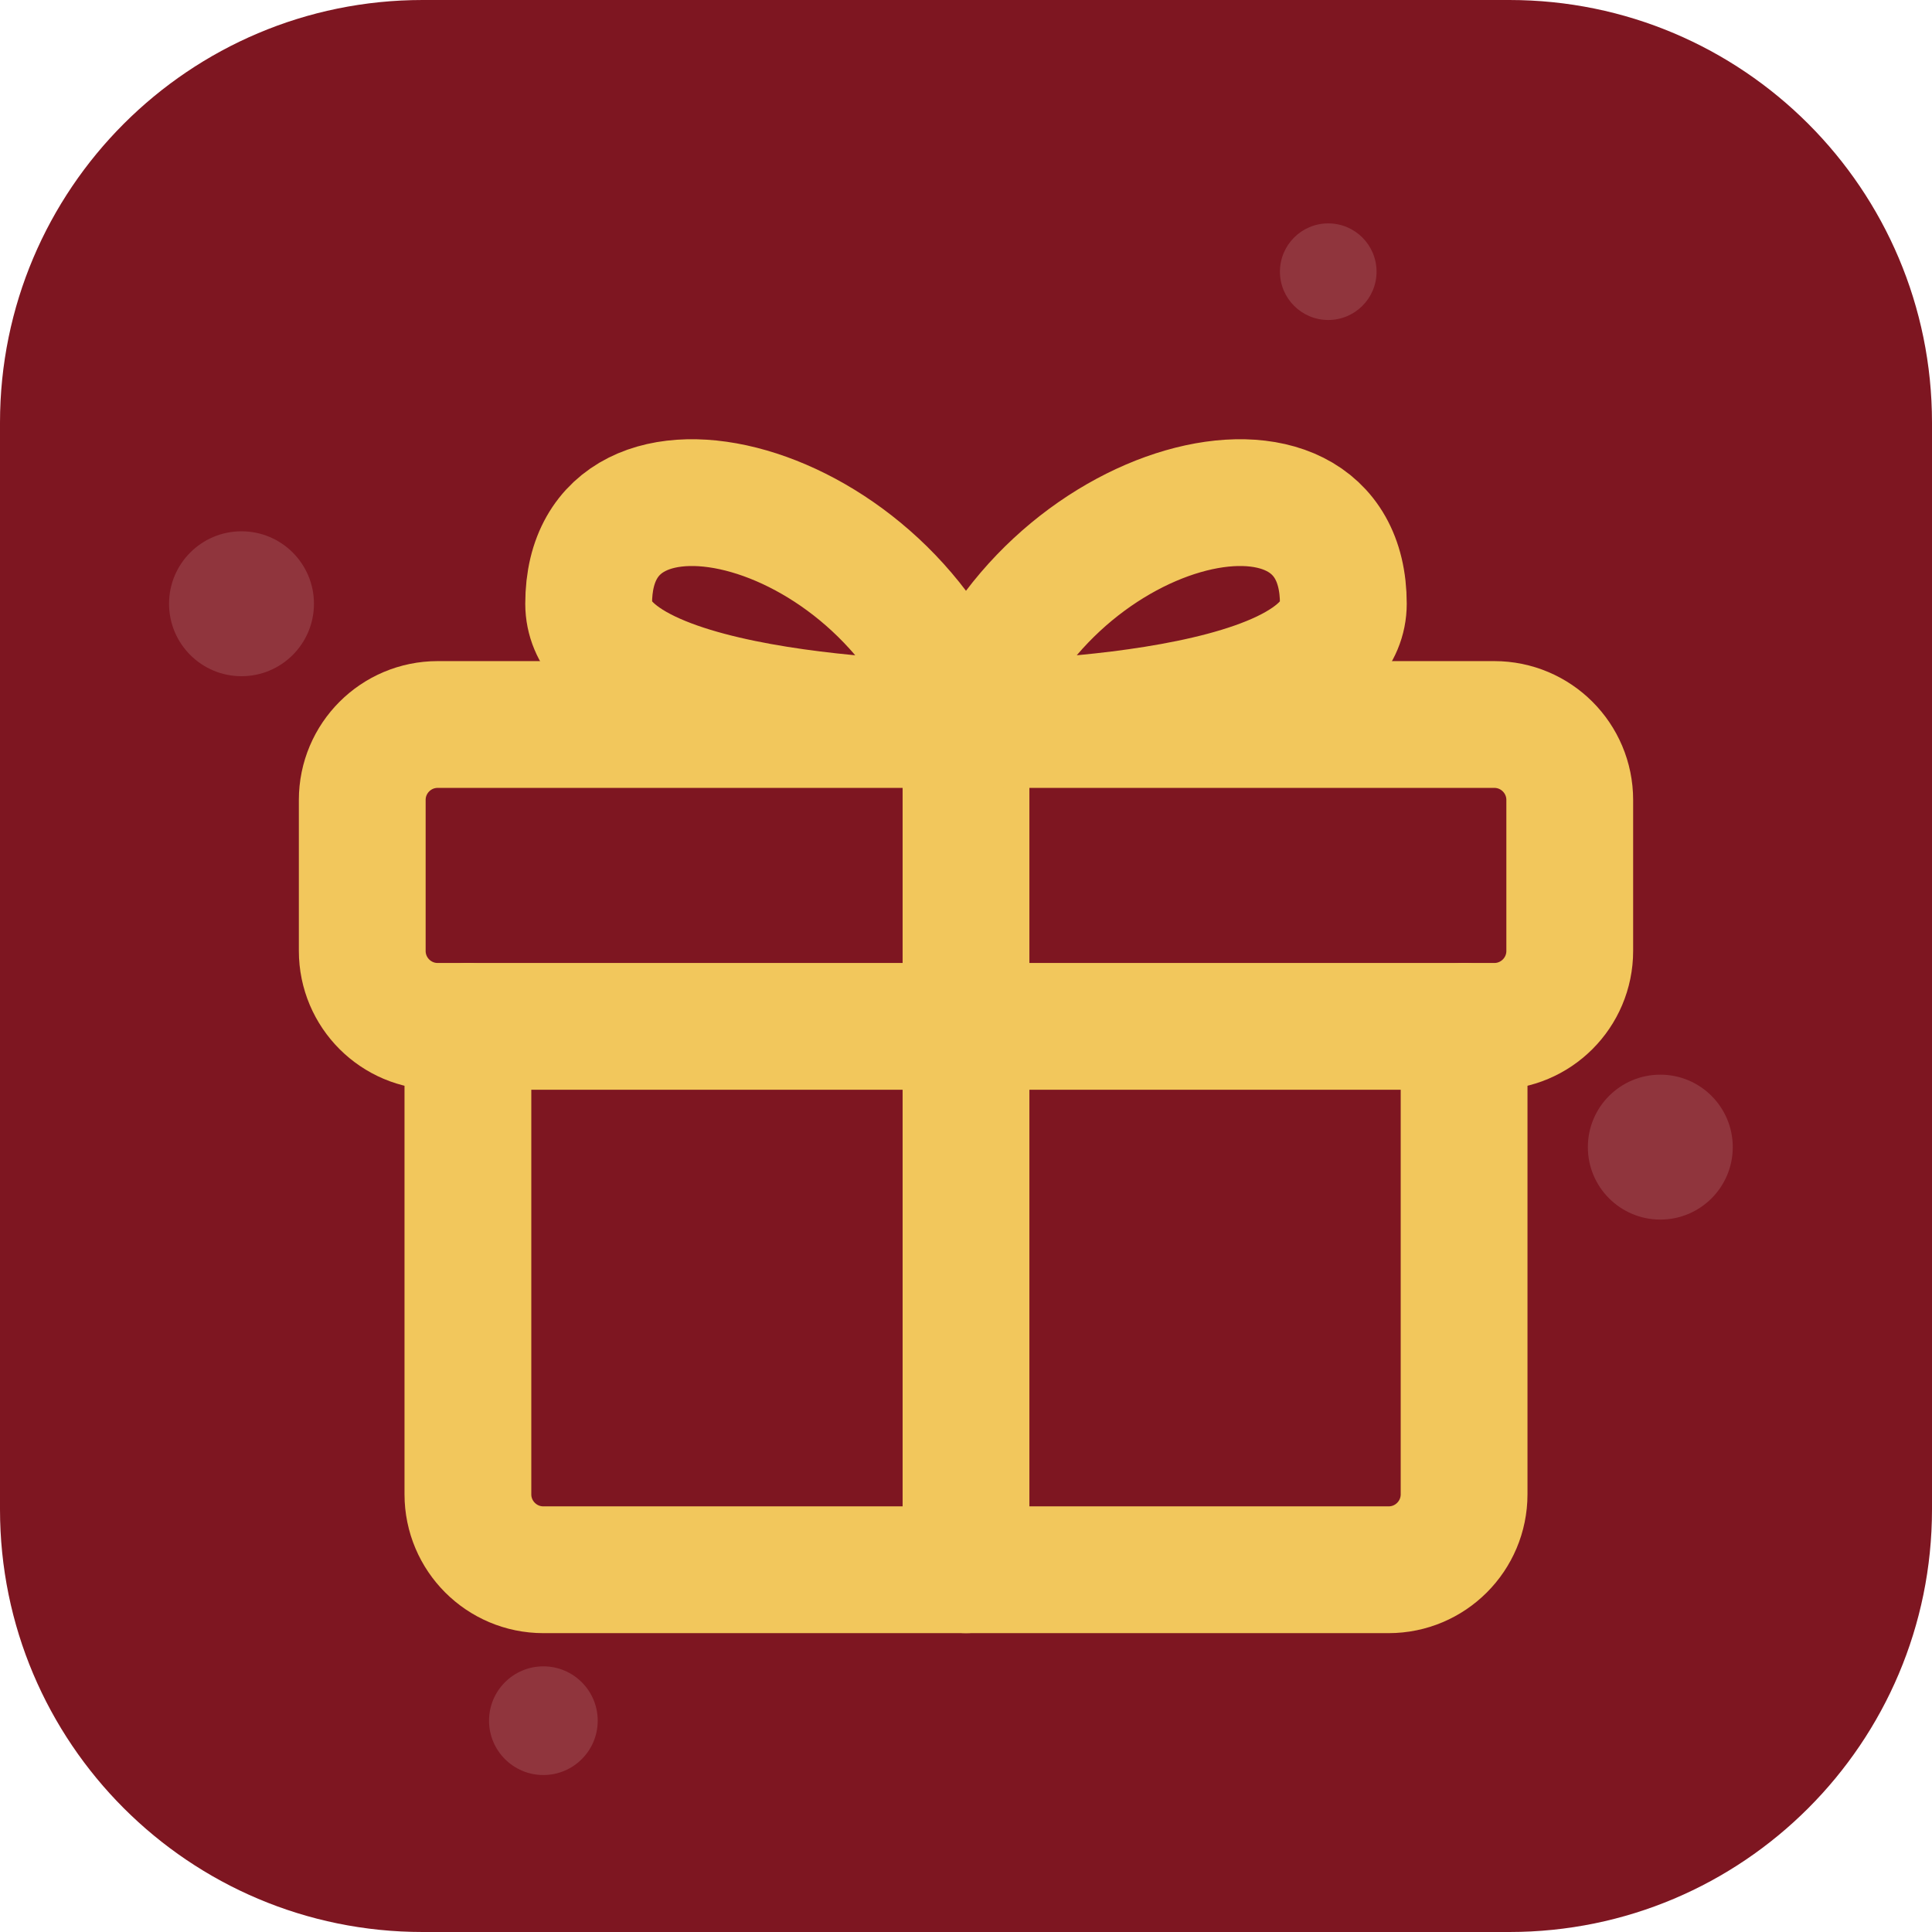
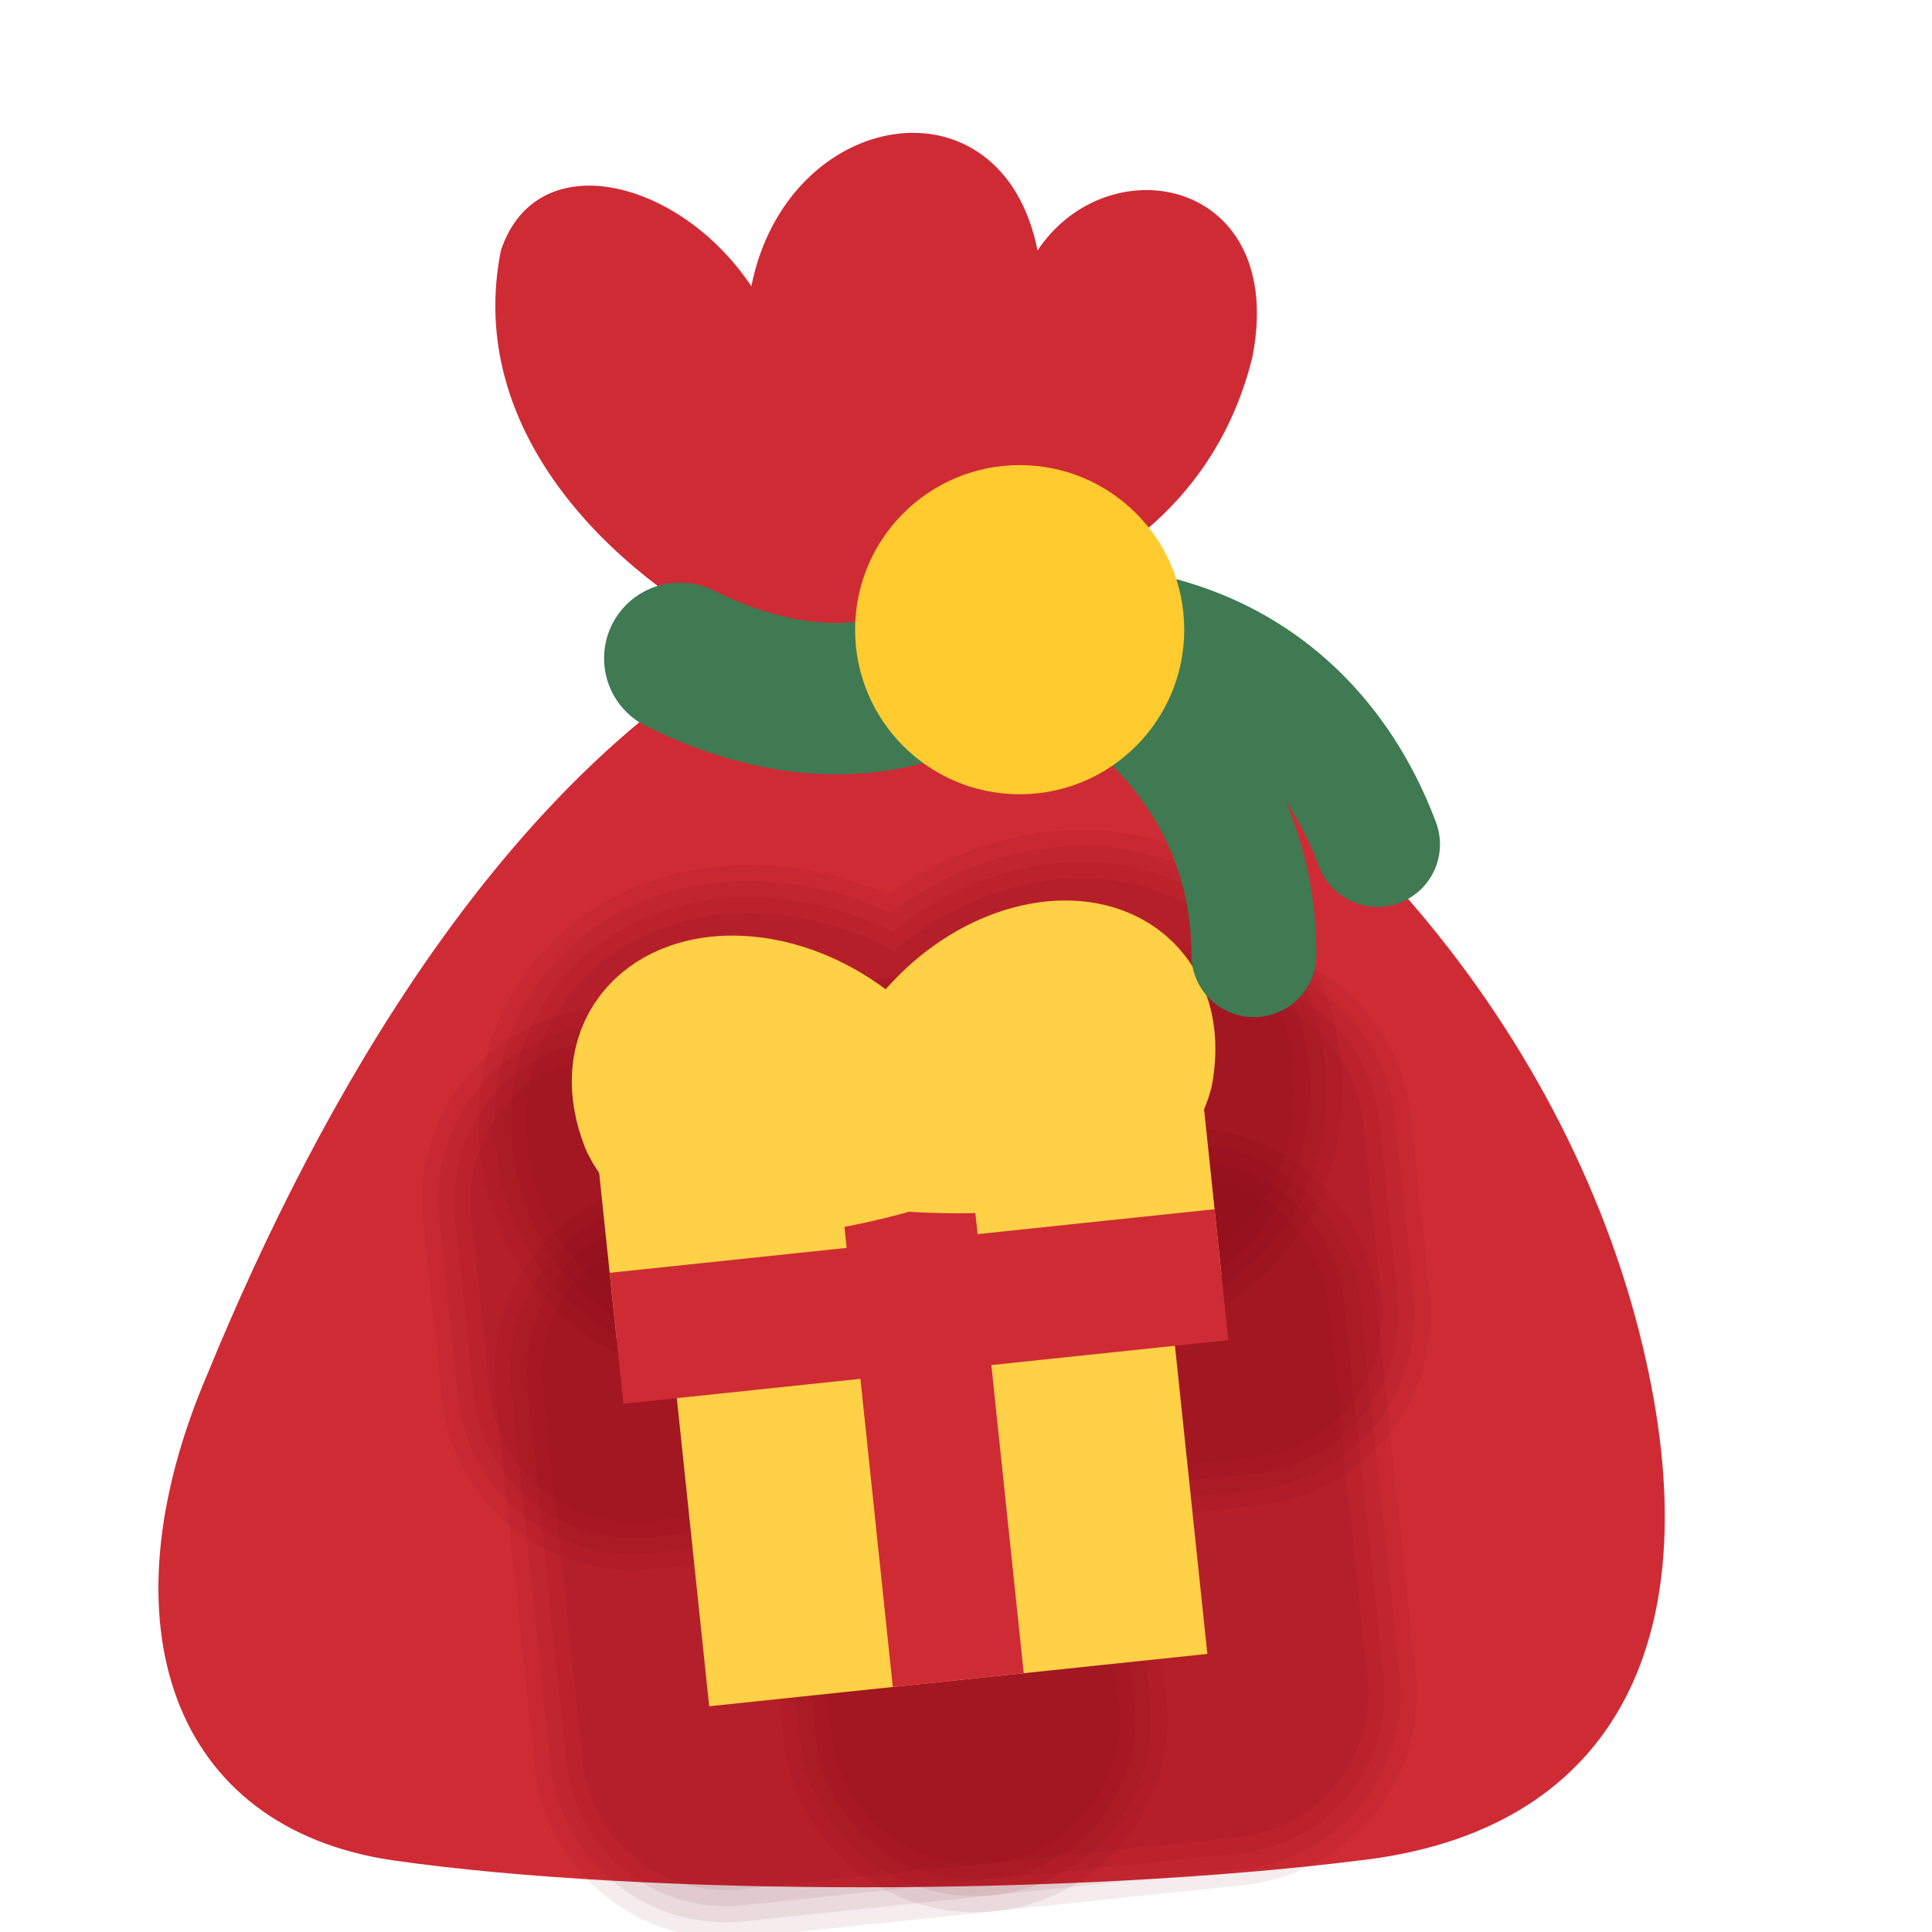
- <svg xmlns="http://www.w3.org/2000/svg" viewBox="0 0 64 64">
-   <rect width="64" height="64" rx="14" fill="#7E1621" />
-   <g fill="#FFF9EE" fill-opacity=".14">
-     <circle cx="8" cy="20" r="2.4" />
-     <circle cx="55" cy="38" r="2.4" />
-     <circle cx="18" cy="57" r="1.8" />
-     <circle cx="44" cy="9" r="1.6" />
-   </g>
-   <g fill="none" stroke="#F2C75C" stroke-width="4.2" stroke-linecap="round" stroke-linejoin="round">
-     <rect x="12" y="24" width="40" height="10" rx="2.5" />
-     <path d="M15.5 34v15.5a2.5 2.5 0 0 0 2.5 2.5h28a2.5 2.5 0 0 0 2.5-2.5V34" />
-     <path d="M32 24v28" />
-     <path d="M32 24c-2.5-7.5-12.5-10-12.5-4 0 4 12.5 4 12.5 4zm0 0c2.5-7.5 12.5-10 12.5-4 0 4-12.5 4-12.5 4z" />
+ <svg xmlns="http://www.w3.org/2000/svg" viewBox="0 0 54 54" width="54" height="54">
+   <g transform="translate(0.00 0.00) scale(1) translate(-6 -6)">
+     <path d="M27 24C23 22 19 18 20 13c1-3 5-2 7 1 1-5 7-6 8-1 2-3 7-2 6 3-1 4-4 6-7 7C43 26.5 50 35 52 44c1.8 8-1 13.2-8 14-8 1-20 1-27 0-6.2-.9-8.2-6.6-5.2-13.6 3.2-7.8 8.2-16.4 15.2-20.4z" fill="#CF2B35" />
+     <g transform="translate(-1 0.5) rotate(-6 33 45)">
+       <g transform="translate(0.35 1.15)" fill="none" stroke="#6E0B14" stroke-linecap="round" stroke-linejoin="round">
+         <g stroke-opacity="0.075" stroke-width="8.06">
+           <path d="M24.5 37h17v5h-17z" />
+           <path d="M26 42h14v10.5H26z" />
+           <path d="M33 37v15.5" />
+           <path d="M33 37c-2-4.6-7.6-4.6-6.6-1 .8 2.2 6.6 1 6.6 1zm0 0c2-4.6 7.6-4.6 6.6-1-.8 2.2-6.6 1-6.6 1z" />
+         </g>
+         <g stroke-opacity="0.075" stroke-width="8.96">
+           <path d="M24.5 37h17v5h-17z" />
+           <path d="M26 42h14v10.5H26z" />
+           <path d="M33 37v15.5" />
+           <path d="M33 37c-2-4.6-7.6-4.6-6.6-1 .8 2.2 6.6 1 6.6 1zm0 0c2-4.6 7.6-4.6 6.6-1-.8 2.2-6.6 1-6.6 1z" />
+         </g>
+         <g stroke-opacity="0.075" stroke-width="9.86">
+           <path d="M24.5 37h17v5h-17z" />
+           <path d="M26 42h14v10.5H26z" />
+           <path d="M33 37v15.5" />
+           <path d="M33 37c-2-4.6-7.6-4.6-6.6-1 .8 2.2 6.6 1 6.6 1zm0 0c2-4.6 7.6-4.6 6.6-1-.8 2.2-6.6 1-6.6 1z" />
+         </g>
+         <g stroke-opacity="0.075" stroke-width="10.76">
+           <path d="M24.5 37h17v5h-17z" />
+           <path d="M26 42h14v10.5H26z" />
+           <path d="M33 37v15.5" />
+           <path d="M33 37c-2-4.6-7.6-4.6-6.6-1 .8 2.2 6.6 1 6.6 1zm0 0c2-4.6 7.6-4.6 6.6-1-.8 2.2-6.6 1-6.6 1z" />
+         </g>
+       </g>
+       <path d="M24.5 37h17v5h-17z" fill="#FFD146" />
+       <path d="M26 42h14v10.5H26z" fill="#FFD146" />
+       <g fill="none" stroke="#CF2B35" stroke-width="3.68">
+         <path d="M33 37v15.5" />
+         <path d="M24.5 42h17" />
+       </g>
+       <path d="M33 37c-2-4.6-7.6-4.6-6.6-1 .8 2.2 6.6 1 6.6 1zm0 0c2-4.6 7.6-4.6 6.6-1-.8 2.2-6.6 1-6.6 1z" fill="none" stroke="#FFD146" stroke-width="4.6" stroke-linejoin="round" />
+     </g>
+     <path d="M25 24.4C27.457 25.617 29.749 25.848 31.878 25.094 32.781 24.773 33.656 24.276 34.5 23.6" fill="none" stroke="#3F7A52" stroke-width="4.232" stroke-linecap="round" />
+     <path d="M34.5 23.6C38 25.1 41.047 28.181 41.047 32.681M34.5 23.6C39.5 23.1 43 25.6 44.5 29.6" fill="none" stroke="#3F7A52" stroke-width="3.496" stroke-linecap="round" />
+     <circle cx="34.5" cy="23.6" r="4.6" fill="#FFCB2E" />
  </g>
</svg>
